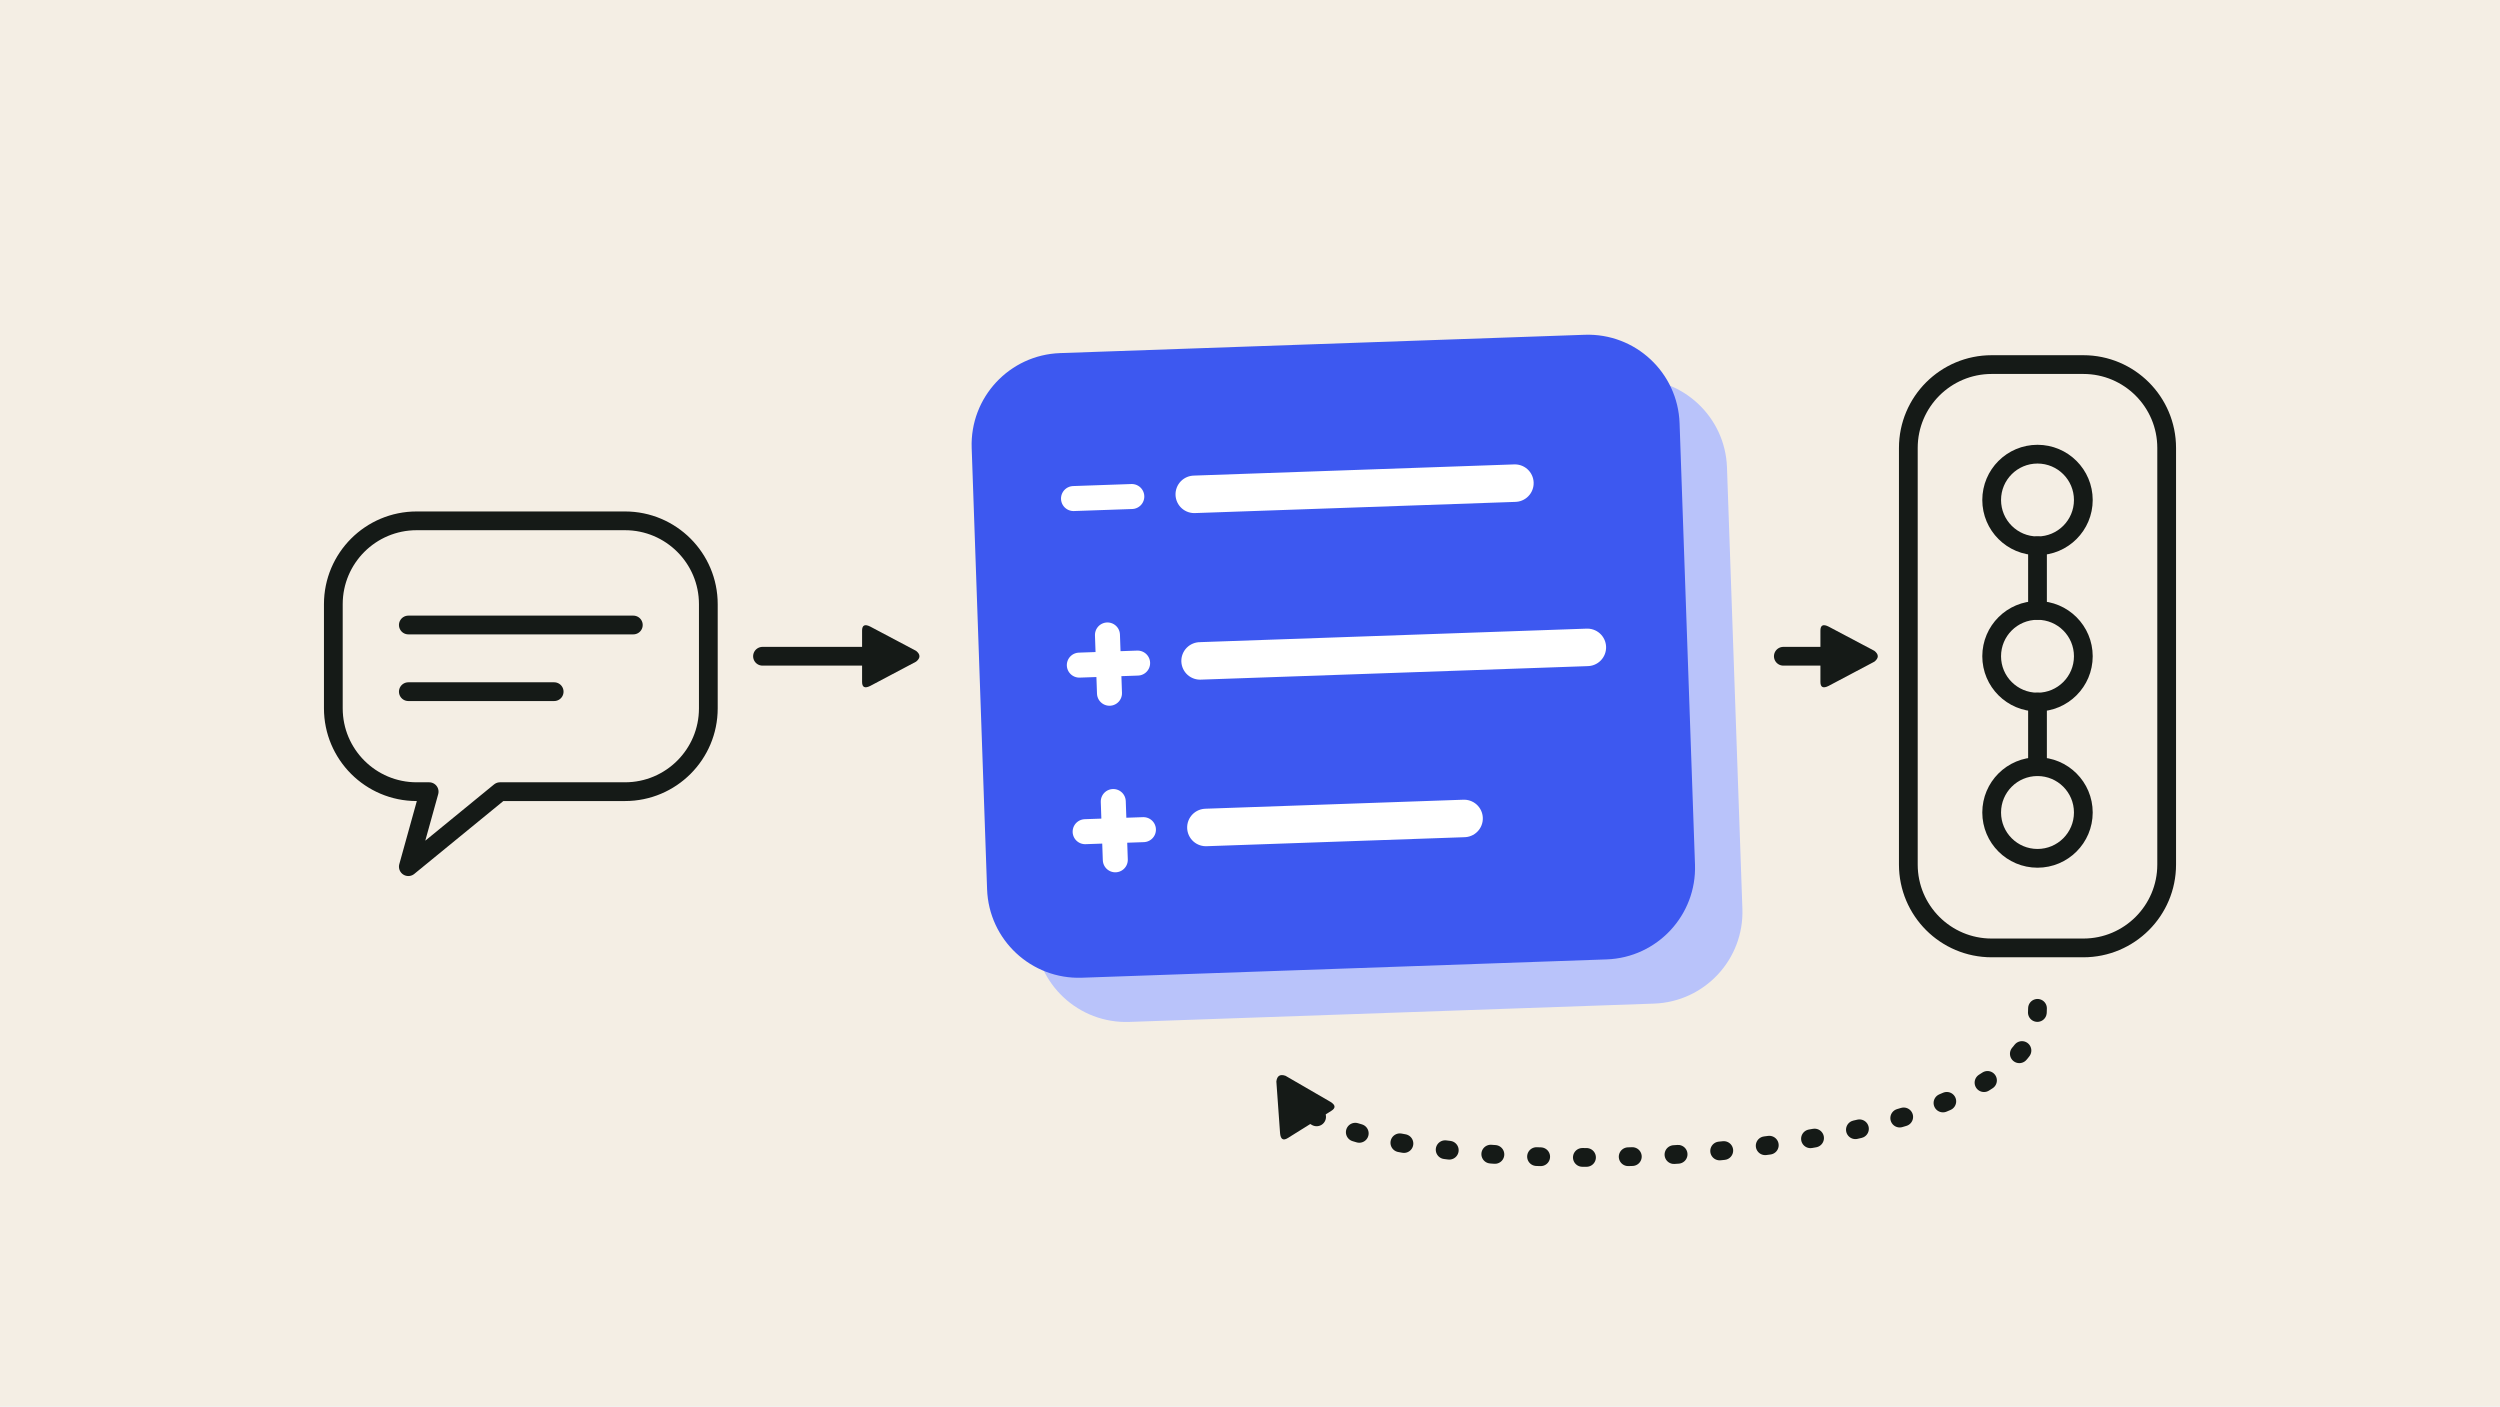
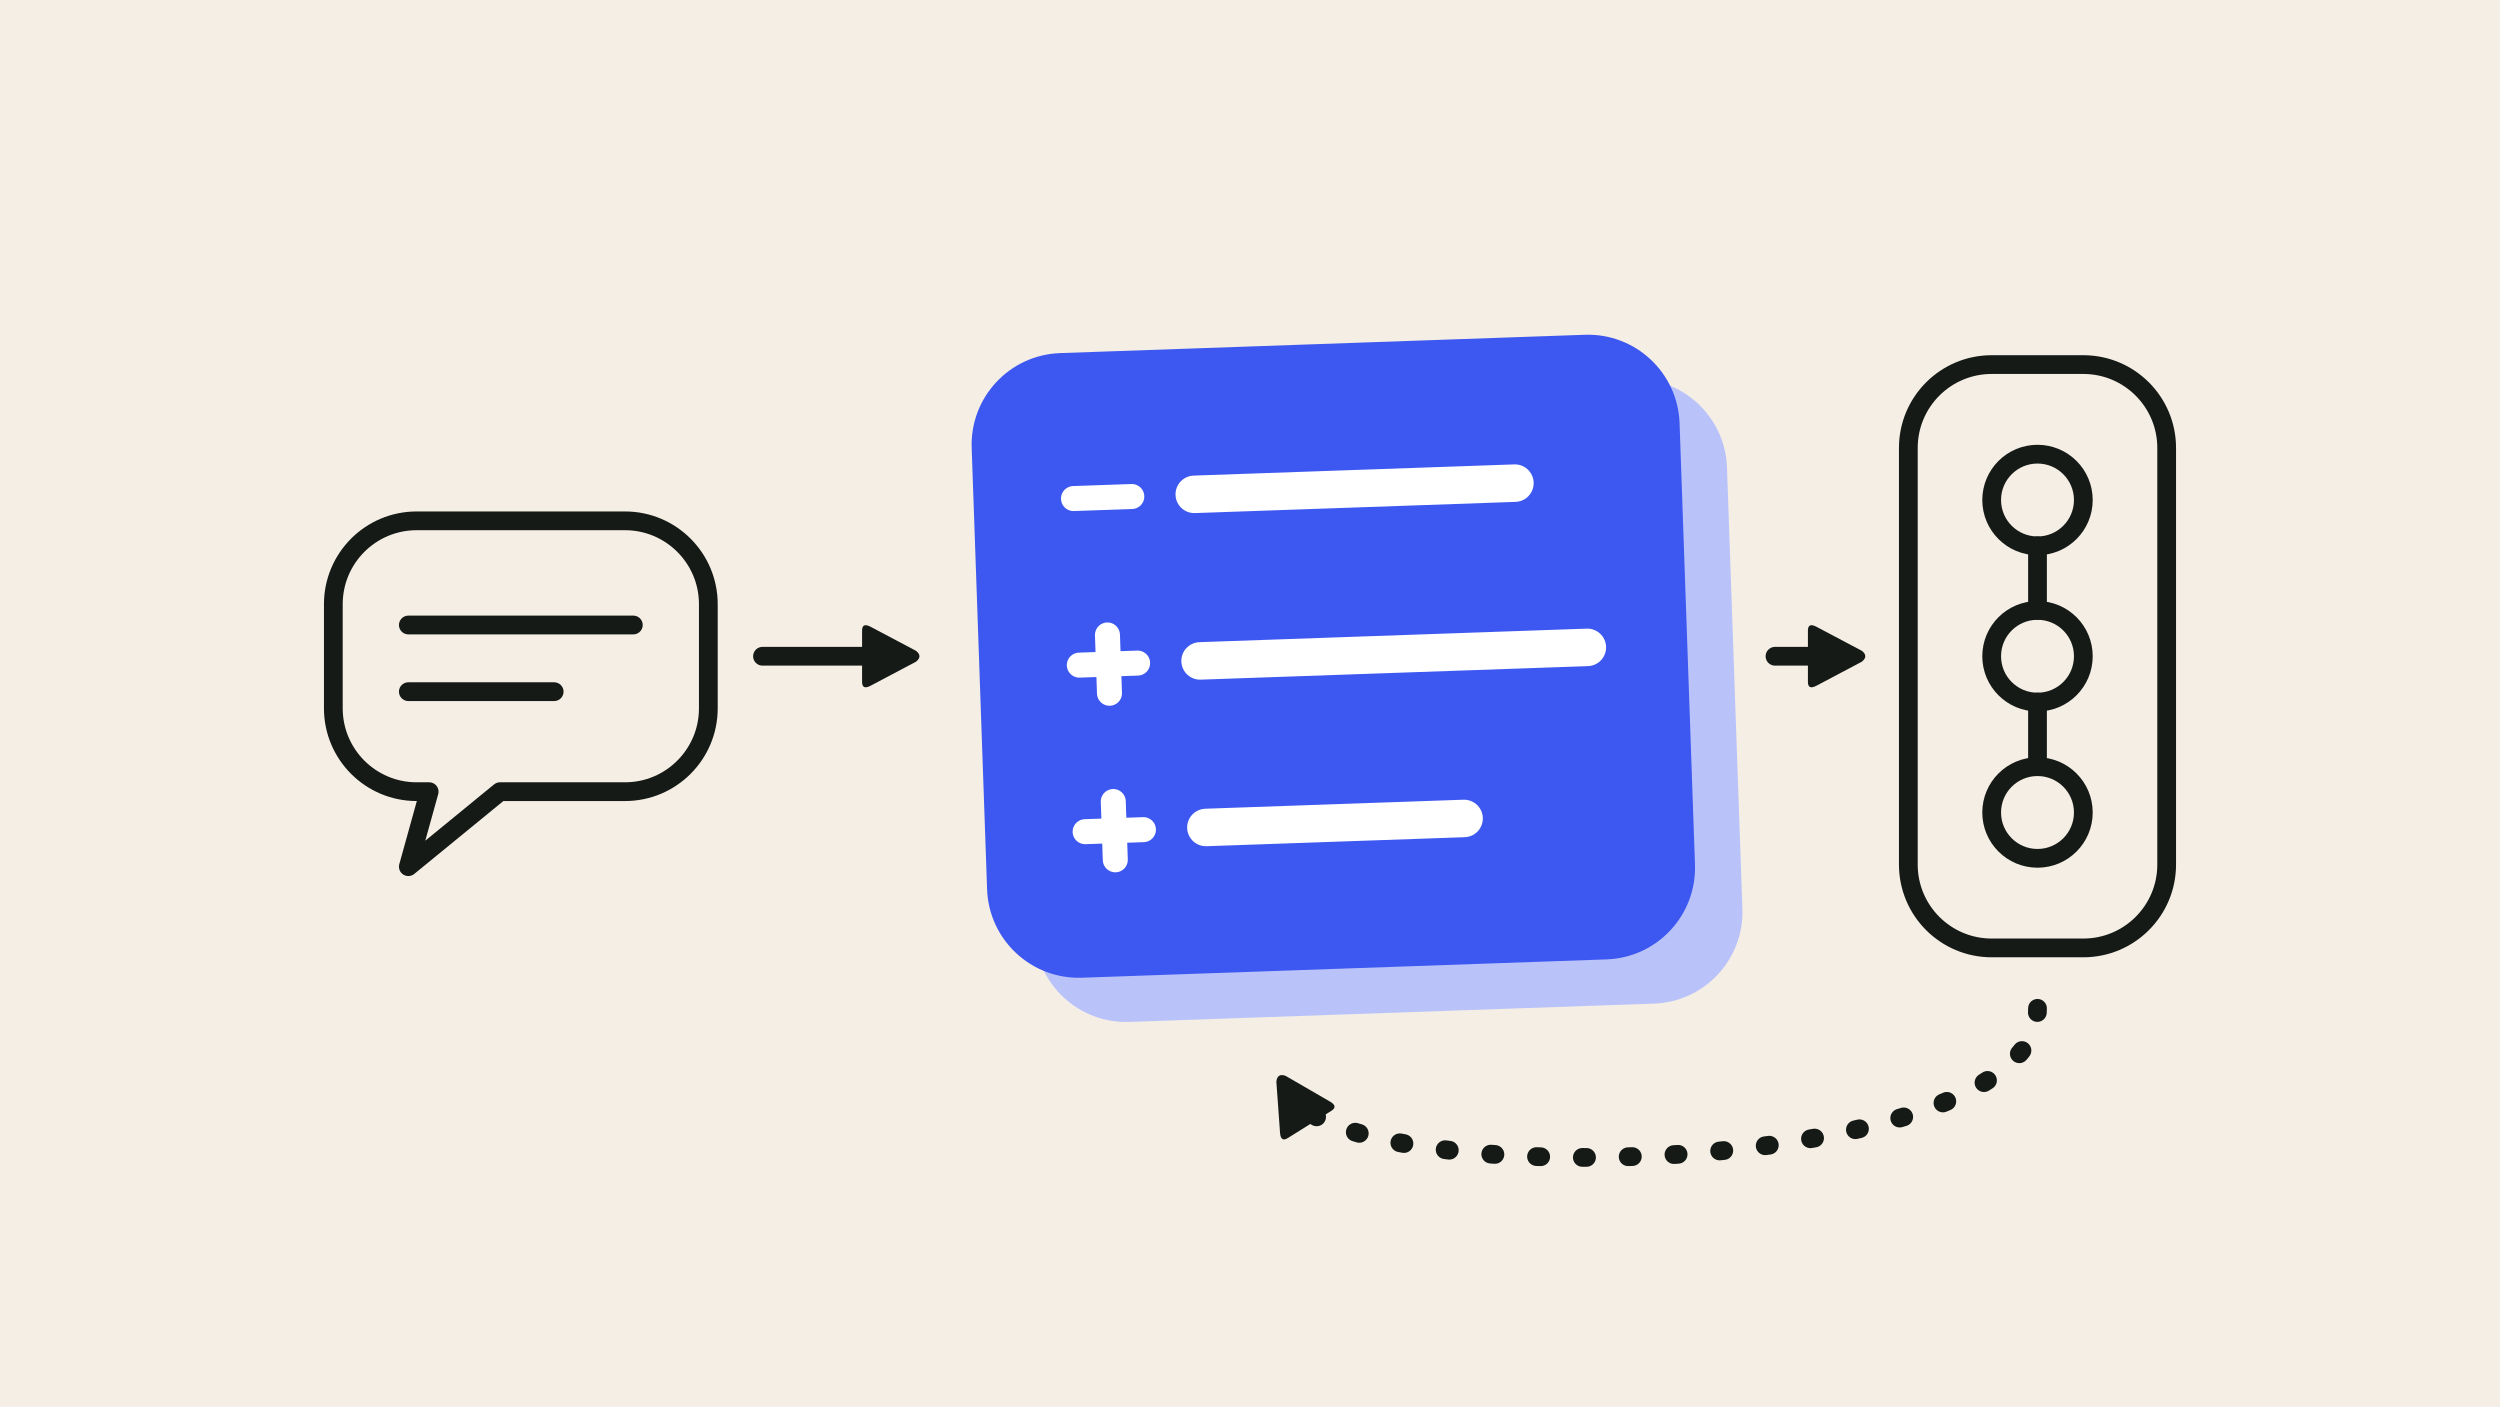
<svg xmlns="http://www.w3.org/2000/svg" viewBox="0 0 1200 675" role="img" aria-label="A spoken request becomes a blue diff that is published to a flow; a dotted path leads back for rollback.">
  <defs>
    <marker id="a-151a17" viewBox="0 0 10 10" refX="6" refY="5" markerWidth="3.6" markerHeight="3.6" orient="auto">
      <path d="M1 1.2Q1 0 2.2 0.6L9 4.2Q10 5 9 5.8L2.2 9.4Q1 10 1 8.8z" fill="#151a17" />
    </marker>
  </defs>
  <rect width="1200" height="675" fill="#f4eee4" />
  <path d="M200 250H300a40 40 0 0 1 40 40v50a40 40 0 0 1-40 40H240l-44 36 10-36h-6a40 40 0 0 1-40-40v-50a40 40 0 0 1 40-40z" fill="none" stroke="#151a17" stroke-width="9" stroke-linecap="round" stroke-linejoin="round" />
  <path d="M196 300H304M196 332H266" fill="none" stroke="#151a17" stroke-width="9" stroke-linecap="round" stroke-linejoin="round" />
  <path d="M366 315H430" fill="none" stroke="#151a17" stroke-width="9" stroke-linecap="round" stroke-linejoin="round" marker-end="url(#a-151a17)" />
  <g transform="rotate(-2 640 315)">
    <rect x="492" y="187" width="340" height="300" rx="44" fill="#b9c3fa" />
    <rect x="470" y="165" width="340" height="300" rx="44" fill="#3d58f0" />
    <path d="M518 235h28" fill="none" stroke="#ffffff" stroke-width="12" stroke-linecap="round" stroke-linejoin="round" />
    <path d="M576 235H730" fill="none" stroke="#ffffff" stroke-width="18" stroke-linecap="round" stroke-linejoin="round" />
    <path d="M518 315h28M532 301v28" fill="none" stroke="#ffffff" stroke-width="12" stroke-linecap="round" stroke-linejoin="round" />
    <path d="M576 315H762" fill="none" stroke="#ffffff" stroke-width="18" stroke-linecap="round" stroke-linejoin="round" />
    <path d="M518 395h28M532 381v28" fill="none" stroke="#ffffff" stroke-width="12" stroke-linecap="round" stroke-linejoin="round" />
    <path d="M576 395H700" fill="none" stroke="#ffffff" stroke-width="18" stroke-linecap="round" stroke-linejoin="round" />
  </g>
-   <path d="M856 315H890" fill="none" stroke="#151a17" stroke-width="9" stroke-linecap="round" stroke-linejoin="round" marker-end="url(#a-151a17)" />
+   <path d="M852 315H884" fill="none" stroke="#151a17" stroke-width="9" stroke-linecap="round" stroke-linejoin="round" marker-end="url(#a-151a17)" />
  <rect x="916" y="175" width="124" height="280" rx="40" fill="none" stroke="#151a17" stroke-width="9" />
  <circle cx="978" cy="240" r="22" fill="none" stroke="#151a17" stroke-width="9" />
  <circle cx="978" cy="315" r="22" fill="none" stroke="#151a17" stroke-width="9" />
  <circle cx="978" cy="390" r="22" fill="none" stroke="#151a17" stroke-width="9" />
  <path d="M978 262V293M978 337V368" fill="none" stroke="#151a17" stroke-width="9" stroke-linecap="round" stroke-linejoin="round" />
  <path d="M978 484C978 566 650 574 620 526" fill="none" stroke="#151a17" stroke-width="9" stroke-linecap="round" stroke-linejoin="round" marker-end="url(#a-151a17)" stroke-dasharray="2 20" />
</svg>
